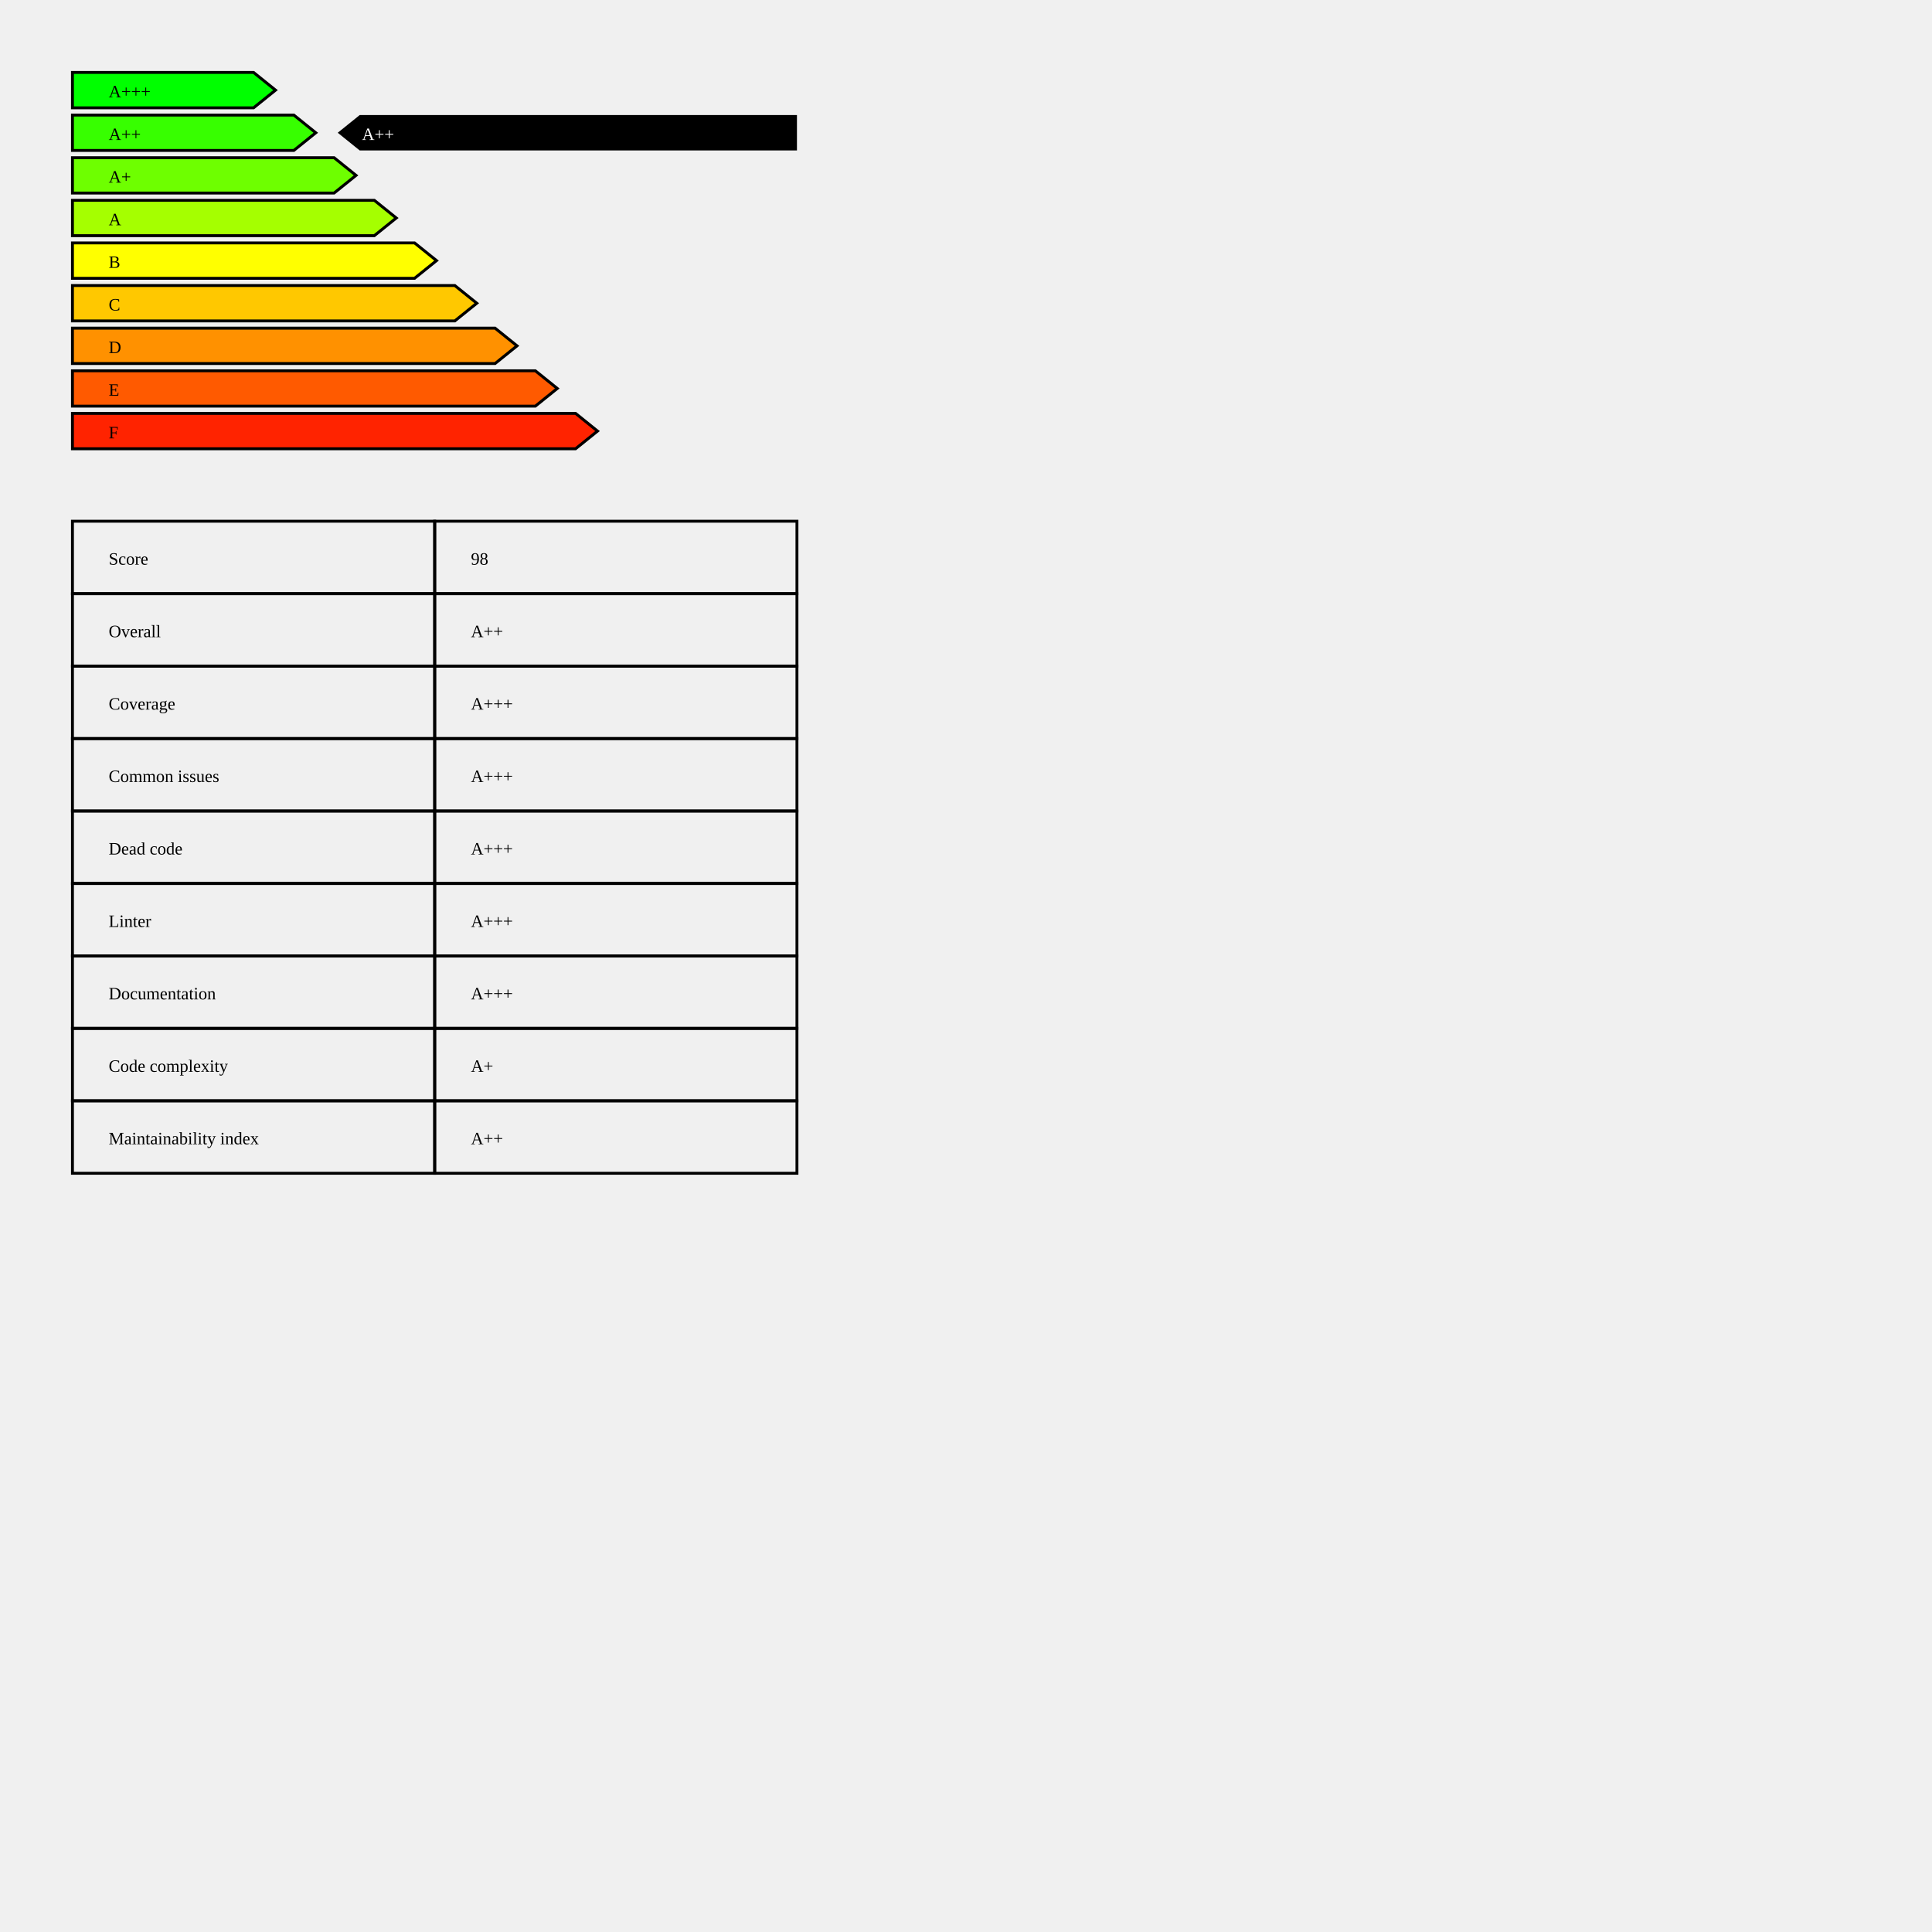
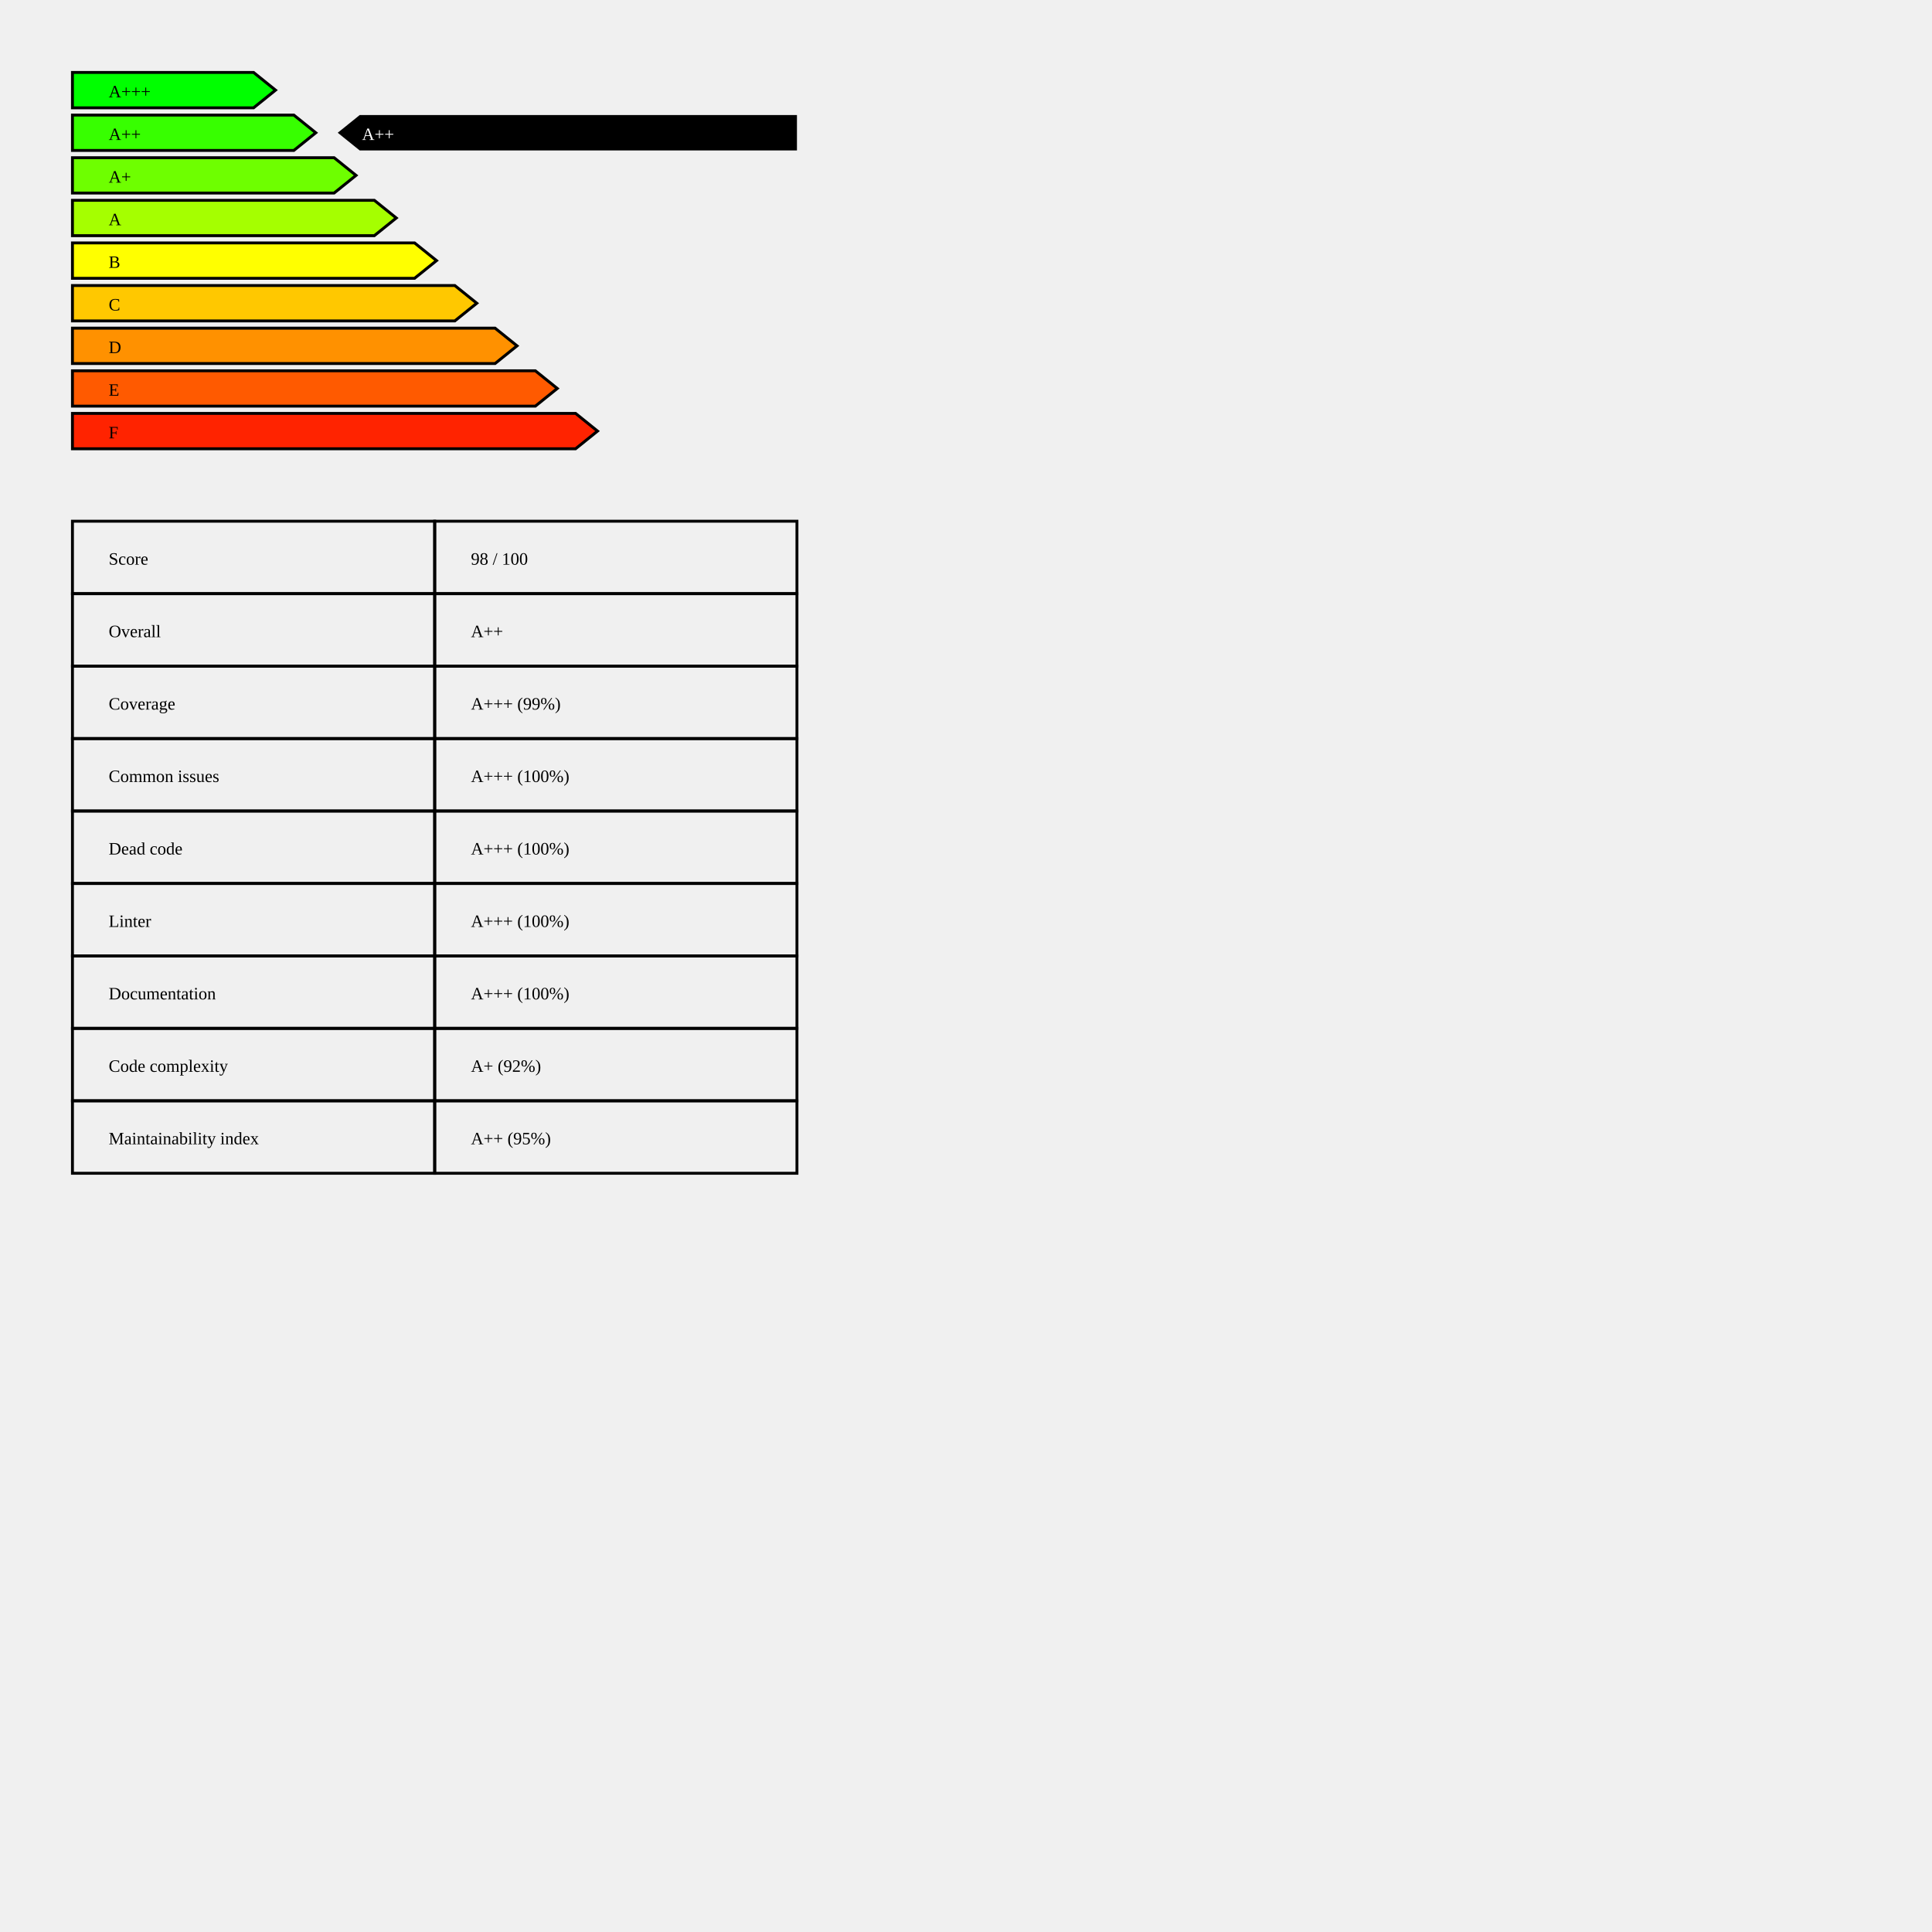
<svg xmlns="http://www.w3.org/2000/svg" baseProfile="full" height="1000pt" version="1.1" width="1000pt">
  <defs />
  <polygon points="50,50.0 175.0,50.0 190.152,62.206 175.0,74.412 50,74.412 50,50.0" style="fill:rgb(0 255 0);stroke:black;stroke-width:2;" />
  <text x="75.0" y="67.206">A+++</text>
  <polygon points="50,79.412 202.778,79.412 217.929,91.618 202.778,103.824 50,103.824 50,79.412" style="fill:rgb(55 255 0);stroke:black;stroke-width:2;" />
  <text x="75.0" y="96.618">A++</text>
  <polygon points="50,108.824 230.556,108.824 245.707,121.029 230.556,133.235 50,133.235 50,108.824" style="fill:rgb(110 255 0);stroke:black;stroke-width:2;" />
  <text x="75.0" y="126.029">A+</text>
  <polygon points="50,138.235 258.333,138.235 273.485,150.441 258.333,162.647 50,162.647 50,138.235" style="fill:rgb(165 255 0);stroke:black;stroke-width:2;" />
  <text x="75.0" y="155.441">A</text>
  <polygon points="50,167.647 286.111,167.647 301.263,179.853 286.111,192.059 50,192.059 50,167.647" style="fill:rgb(255 255 0);stroke:black;stroke-width:2;" />
  <text x="75.0" y="184.853">B</text>
  <polygon points="50,197.059 313.889,197.059 329.04,209.265 313.889,221.471 50,221.471 50,197.059" style="fill:rgb(255 200 0);stroke:black;stroke-width:2;" />
  <text x="75.0" y="214.265">C</text>
  <polygon points="50,226.471 341.667,226.471 356.818,238.676 341.667,250.882 50,250.882 50,226.471" style="fill:rgb(255 145 0);stroke:black;stroke-width:2;" />
  <text x="75.0" y="243.676">D</text>
  <polygon points="50,255.882 369.444,255.882 384.596,268.088 369.444,280.294 50,280.294 50,255.882" style="fill:rgb(255 90 0);stroke:black;stroke-width:2;" />
  <text x="75.0" y="273.088">E</text>
  <polygon points="50,285.294 397.222,285.294 412.374,297.5 397.222,309.706 50,309.706 50,285.294" style="fill:rgb(255 35 0);stroke:black;stroke-width:2;" />
  <text x="75.0" y="302.5">F</text>
  <polygon points="248.232,79.412 233.081,91.618 248.232,103.824 550,103.824 550,79.412" style="fill:black;" />
  <text fill="white" x="249.798" y="96.618">A++</text>
  <text x="75.0" y="389.706">Score</text>
-   <text x="325.0" y="389.706">98</text>
+   <text x="325.0" y="389.706">98 / 100</text>
  <polygon points="50,359.706 300,359.706 300,409.706 50,409.706 50,359.706" style="fill:none; stroke:black;stroke-width:2;" />
  <polygon points="300,359.706 550,359.706 550,409.706 300,409.706 300,359.706" style="fill:none; stroke:black;stroke-width:2;" />
  <text x="75.0" y="439.706">Overall</text>
  <text x="325.0" y="439.706">A++</text>
  <polygon points="50,409.706 300,409.706 300,459.706 50,459.706 50,409.706" style="fill:none; stroke:black;stroke-width:2;" />
  <polygon points="300,409.706 550,409.706 550,459.706 300,459.706 300,409.706" style="fill:none; stroke:black;stroke-width:2;" />
  <text x="75.0" y="489.706">Coverage</text>
-   <text x="325.0" y="489.706">A+++</text>
+   <text x="325.0" y="489.706">A+++  (99%)</text>
  <polygon points="50,459.706 300,459.706 300,509.706 50,509.706 50,459.706" style="fill:none; stroke:black;stroke-width:2;" />
  <polygon points="300,459.706 550,459.706 550,509.706 300,509.706 300,459.706" style="fill:none; stroke:black;stroke-width:2;" />
  <text x="75.0" y="539.706">Common issues</text>
-   <text x="325.0" y="539.706">A+++</text>
+   <text x="325.0" y="539.706">A+++  (100%)</text>
  <polygon points="50,509.706 300,509.706 300,559.706 50,559.706 50,509.706" style="fill:none; stroke:black;stroke-width:2;" />
  <polygon points="300,509.706 550,509.706 550,559.706 300,559.706 300,509.706" style="fill:none; stroke:black;stroke-width:2;" />
  <text x="75.0" y="589.706">Dead code</text>
-   <text x="325.0" y="589.706">A+++</text>
+   <text x="325.0" y="589.706">A+++  (100%)</text>
  <polygon points="50,559.706 300,559.706 300,609.706 50,609.706 50,559.706" style="fill:none; stroke:black;stroke-width:2;" />
  <polygon points="300,559.706 550,559.706 550,609.706 300,609.706 300,559.706" style="fill:none; stroke:black;stroke-width:2;" />
  <text x="75.0" y="639.706">Linter</text>
-   <text x="325.0" y="639.706">A+++</text>
+   <text x="325.0" y="639.706">A+++  (100%)</text>
  <polygon points="50,609.706 300,609.706 300,659.706 50,659.706 50,609.706" style="fill:none; stroke:black;stroke-width:2;" />
  <polygon points="300,609.706 550,609.706 550,659.706 300,659.706 300,609.706" style="fill:none; stroke:black;stroke-width:2;" />
  <text x="75.0" y="689.706">Documentation</text>
-   <text x="325.0" y="689.706">A+++</text>
+   <text x="325.0" y="689.706">A+++  (100%)</text>
  <polygon points="50,659.706 300,659.706 300,709.706 50,709.706 50,659.706" style="fill:none; stroke:black;stroke-width:2;" />
  <polygon points="300,659.706 550,659.706 550,709.706 300,709.706 300,659.706" style="fill:none; stroke:black;stroke-width:2;" />
  <text x="75.0" y="739.706">Code complexity</text>
-   <text x="325.0" y="739.706">A+</text>
+   <text x="325.0" y="739.706">A+  (92%)</text>
  <polygon points="50,709.706 300,709.706 300,759.706 50,759.706 50,709.706" style="fill:none; stroke:black;stroke-width:2;" />
  <polygon points="300,709.706 550,709.706 550,759.706 300,759.706 300,709.706" style="fill:none; stroke:black;stroke-width:2;" />
  <text x="75.0" y="789.706">Maintainability index</text>
-   <text x="325.0" y="789.706">A++</text>
+   <text x="325.0" y="789.706">A++  (95%)</text>
  <polygon points="50,759.706 300,759.706 300,809.706 50,809.706 50,759.706" style="fill:none; stroke:black;stroke-width:2;" />
  <polygon points="300,759.706 550,759.706 550,809.706 300,809.706 300,759.706" style="fill:none; stroke:black;stroke-width:2;" />
</svg>
